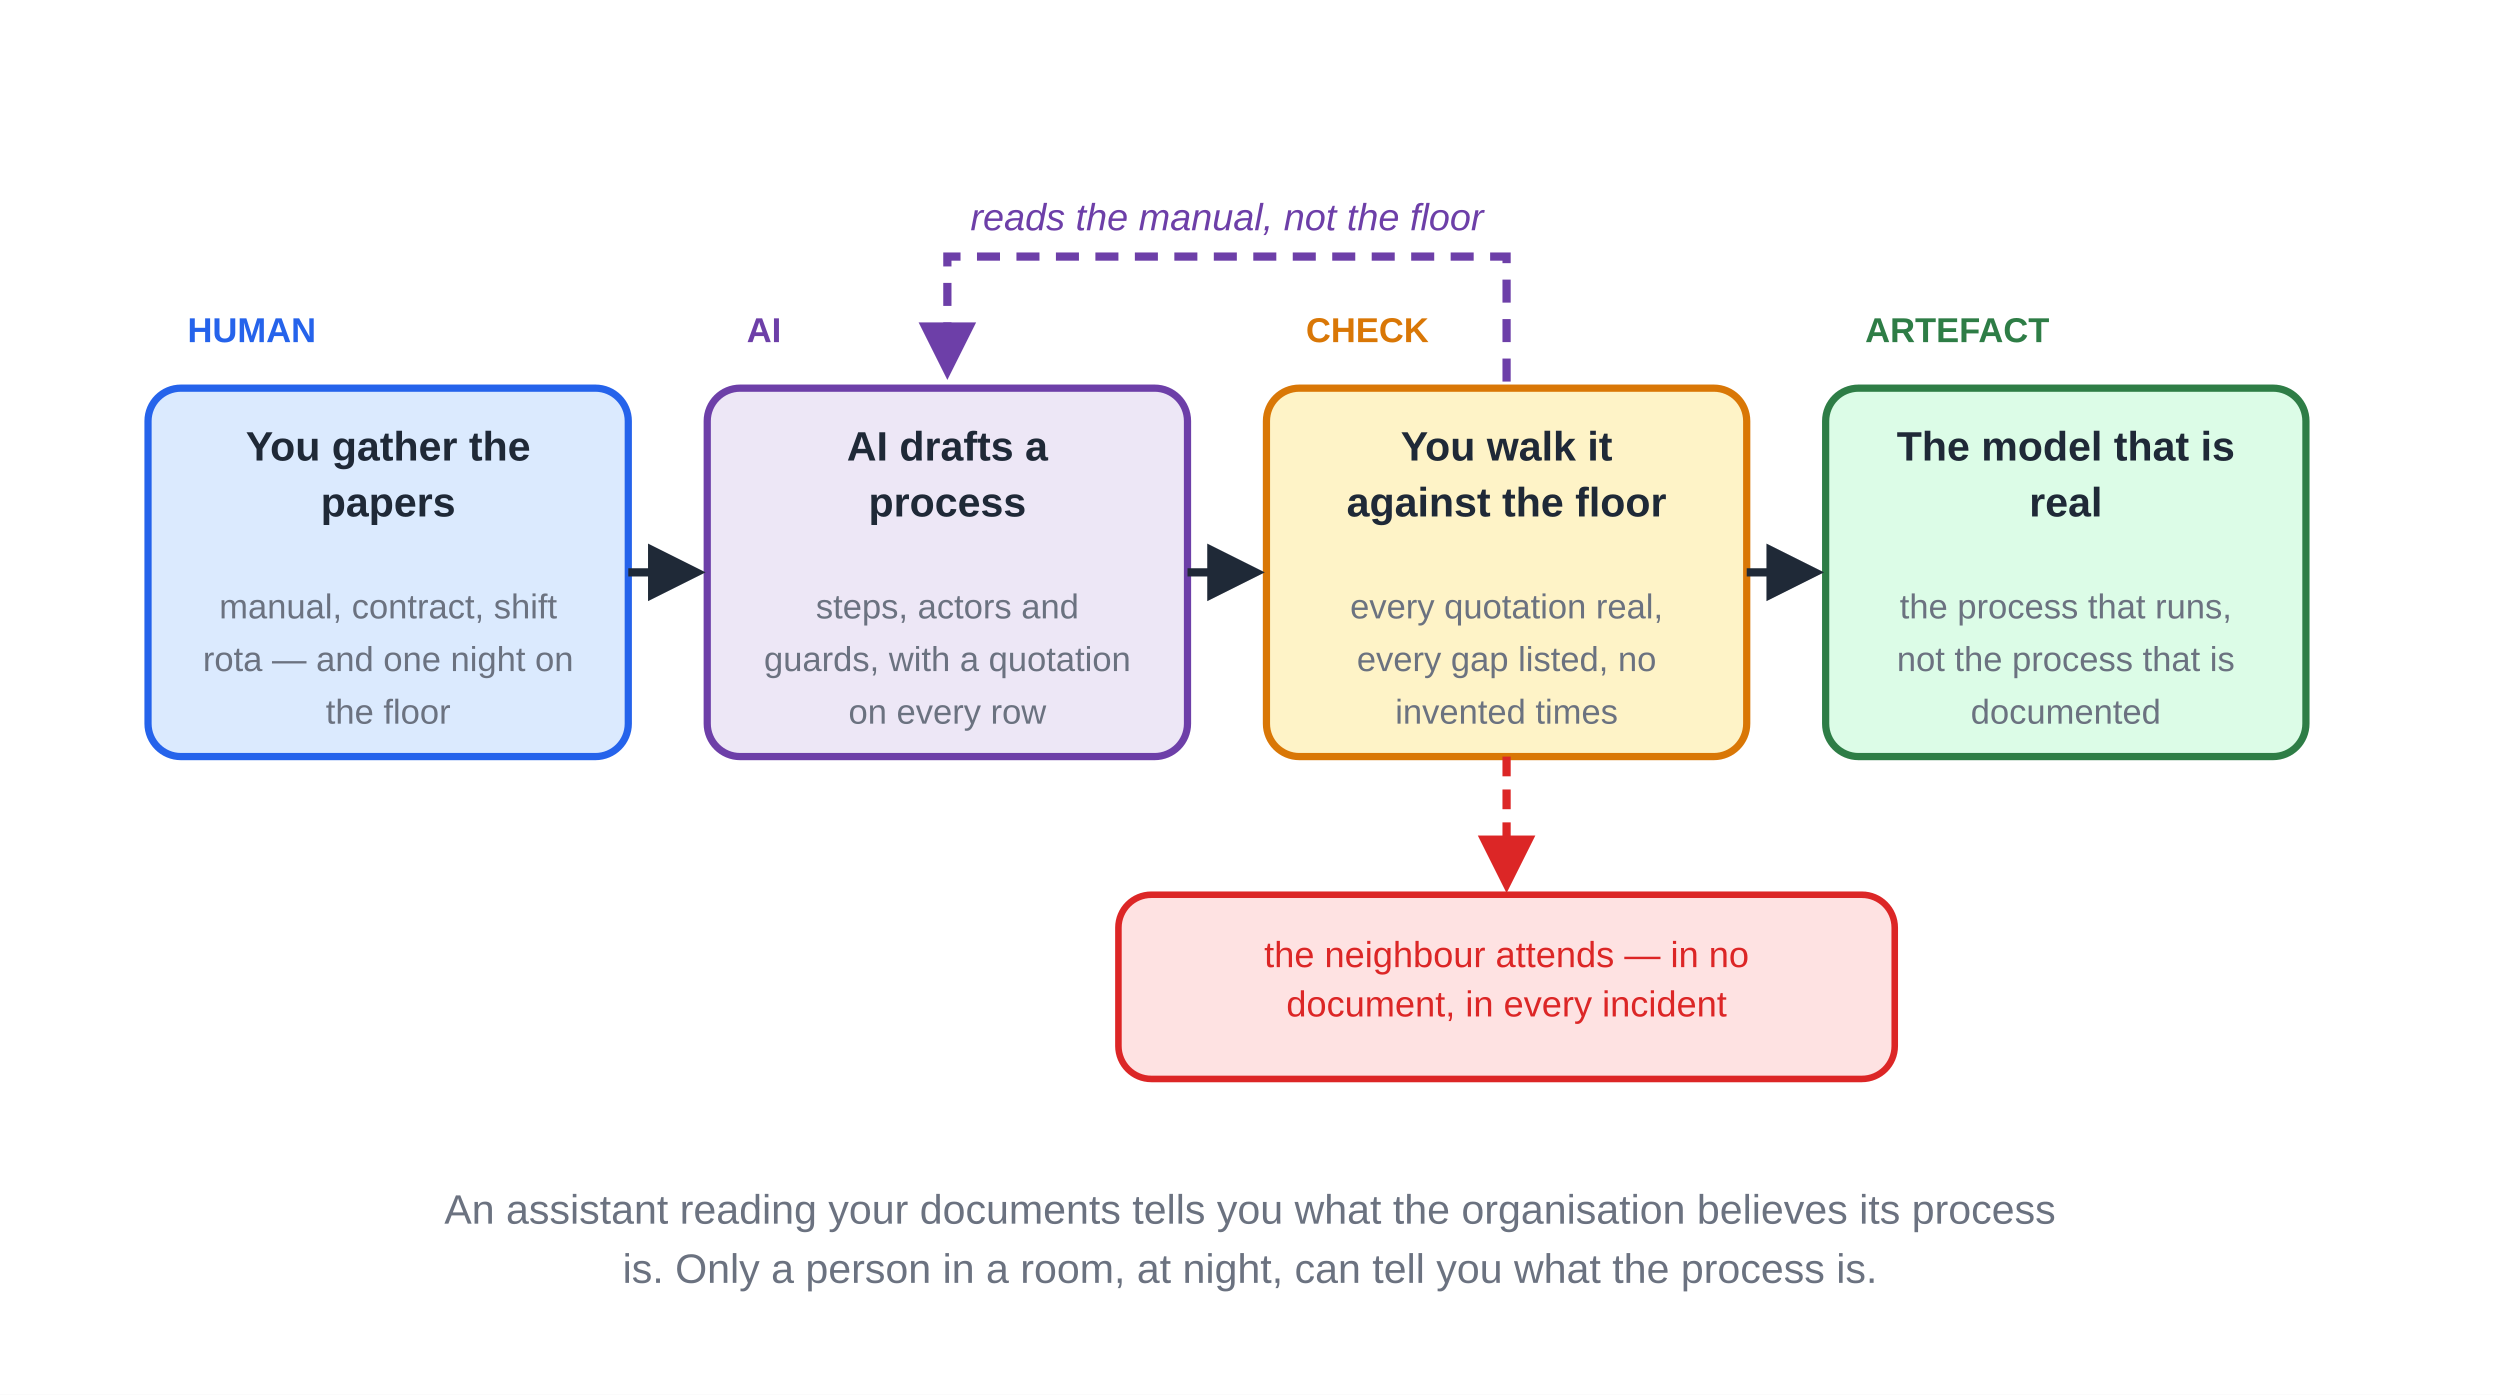
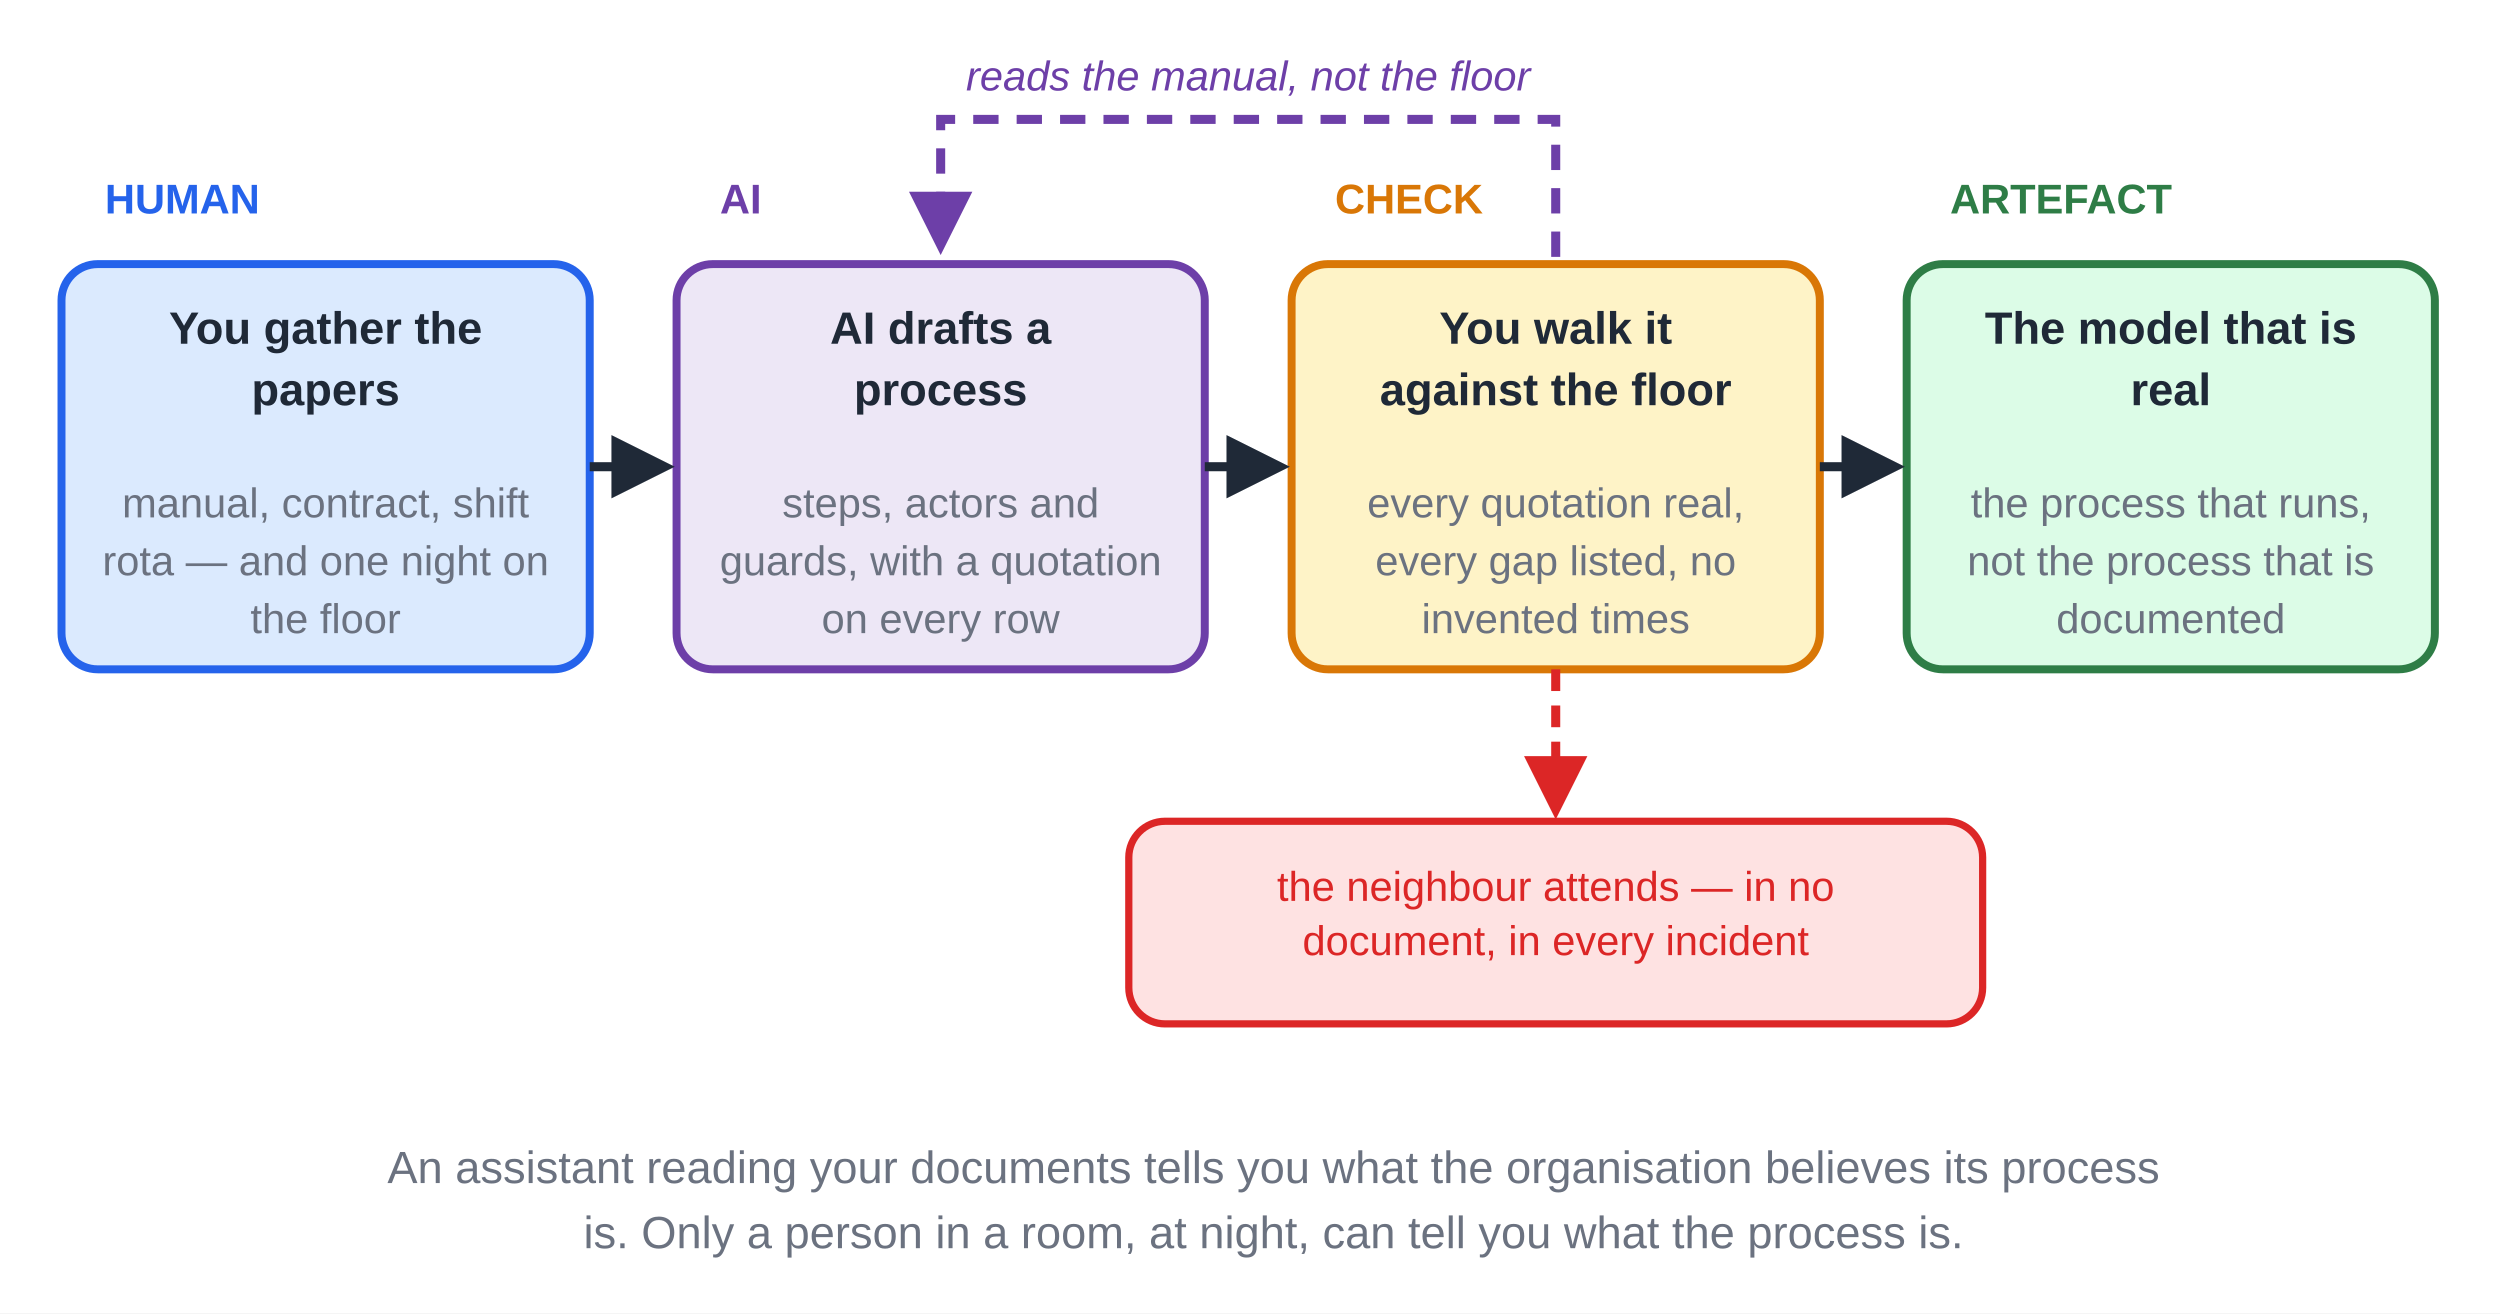
- <svg xmlns="http://www.w3.org/2000/svg" viewBox="0 0 760 424" font-family="Arial">
+ <svg xmlns="http://www.w3.org/2000/svg" viewBox="28 45 691 363" font-family="Arial">
  <defs>
    <marker id="arrB" viewBox="0 0 10 10" refX="8" refY="5" markerWidth="7" markerHeight="7" orient="auto-start-reverse">
      <path d="M0,0 L10,5 L0,10 z" fill="#2563EB" />
    </marker>
    <marker id="arrG" viewBox="0 0 10 10" refX="8" refY="5" markerWidth="7" markerHeight="7" orient="auto-start-reverse">
      <path d="M0,0 L10,5 L0,10 z" fill="#6B7280" />
    </marker>
    <marker id="arrV" viewBox="0 0 10 10" refX="8" refY="5" markerWidth="7" markerHeight="7" orient="auto-start-reverse">
      <path d="M0,0 L10,5 L0,10 z" fill="#6D3FA8" />
    </marker>
    <marker id="arrR" viewBox="0 0 10 10" refX="8" refY="5" markerWidth="7" markerHeight="7" orient="auto-start-reverse">
      <path d="M0,0 L10,5 L0,10 z" fill="#DC2626" />
    </marker>
    <marker id="arrT" viewBox="0 0 10 10" refX="8" refY="5" markerWidth="7" markerHeight="7" orient="auto-start-reverse">
      <path d="M0,0 L10,5 L0,10 z" fill="#0D9488" />
    </marker>
    <marker id="arrK" viewBox="0 0 10 10" refX="8" refY="5" markerWidth="7" markerHeight="7" orient="auto-start-reverse">
      <path d="M0,0 L10,5 L0,10 z" fill="#1F2937" />
    </marker>
    <marker id="arrA" viewBox="0 0 10 10" refX="8" refY="5" markerWidth="7" markerHeight="7" orient="auto-start-reverse">
      <path d="M0,0 L10,5 L0,10 z" fill="#D97706" />
    </marker>
    <marker id="arrGr" viewBox="0 0 10 10" refX="8" refY="5" markerWidth="7" markerHeight="7" orient="auto-start-reverse">
      <path d="M0,0 L10,5 L0,10 z" fill="#2E7D46" />
    </marker>
  </defs>
-   <rect x="0" y="0" width="760" height="424" fill="#FFFFFF" />
+   <rect x="28" y="45" width="691" height="363" fill="#FFFFFF" />
  <rect x="45" y="118" width="146" height="112" rx="10" fill="#DBEAFE" stroke="#2563EB" stroke-width="2.2" />
-   <text x="57" y="104" text-anchor="start" font-size="10.5" fill="#2563EB" font-weight="bold" font-style="normal">HUMAN</text>
+   <text x="57" y="104" text-anchor="start" font-size="11.5" fill="#2563EB" font-weight="bold" font-style="normal">HUMAN</text>
  <text x="118" y="140" text-anchor="middle" font-size="12.5" fill="#1F2937" font-weight="bold" font-style="normal">You gather the</text>
  <text x="118" y="157" text-anchor="middle" font-size="12.5" fill="#1F2937" font-weight="bold" font-style="normal">papers</text>
-   <text x="118" y="188" text-anchor="middle" font-size="10.5" fill="#6B7280" font-weight="normal" font-style="normal">manual, contract, shift</text>
-   <text x="118" y="204" text-anchor="middle" font-size="10.5" fill="#6B7280" font-weight="normal" font-style="normal">rota — and one night on</text>
-   <text x="118" y="220" text-anchor="middle" font-size="10.5" fill="#6B7280" font-weight="normal" font-style="normal">the floor</text>
+   <text x="118" y="188" text-anchor="middle" font-size="11.5" fill="#6B7280" font-weight="normal" font-style="normal">manual, contract, shift</text>
+   <text x="118" y="204" text-anchor="middle" font-size="11.5" fill="#6B7280" font-weight="normal" font-style="normal">rota — and one night on</text>
+   <text x="118" y="220" text-anchor="middle" font-size="11.5" fill="#6B7280" font-weight="normal" font-style="normal">the floor</text>
  <rect x="215" y="118" width="146" height="112" rx="10" fill="#EDE7F6" stroke="#6D3FA8" stroke-width="2.2" />
-   <text x="227" y="104" text-anchor="start" font-size="10.5" fill="#6D3FA8" font-weight="bold" font-style="normal">AI</text>
+   <text x="227" y="104" text-anchor="start" font-size="11.5" fill="#6D3FA8" font-weight="bold" font-style="normal">AI</text>
  <text x="288" y="140" text-anchor="middle" font-size="12.5" fill="#1F2937" font-weight="bold" font-style="normal">AI drafts a</text>
  <text x="288" y="157" text-anchor="middle" font-size="12.5" fill="#1F2937" font-weight="bold" font-style="normal">process</text>
-   <text x="288" y="188" text-anchor="middle" font-size="10.5" fill="#6B7280" font-weight="normal" font-style="normal">steps, actors and</text>
-   <text x="288" y="204" text-anchor="middle" font-size="10.5" fill="#6B7280" font-weight="normal" font-style="normal">guards, with a quotation</text>
-   <text x="288" y="220" text-anchor="middle" font-size="10.5" fill="#6B7280" font-weight="normal" font-style="normal">on every row</text>
+   <text x="288" y="188" text-anchor="middle" font-size="11.5" fill="#6B7280" font-weight="normal" font-style="normal">steps, actors and</text>
+   <text x="288" y="204" text-anchor="middle" font-size="11.5" fill="#6B7280" font-weight="normal" font-style="normal">guards, with a quotation</text>
+   <text x="288" y="220" text-anchor="middle" font-size="11.5" fill="#6B7280" font-weight="normal" font-style="normal">on every row</text>
  <rect x="385" y="118" width="146" height="112" rx="10" fill="#FEF3C7" stroke="#D97706" stroke-width="2.2" />
-   <text x="397" y="104" text-anchor="start" font-size="10.5" fill="#D97706" font-weight="bold" font-style="normal">CHECK</text>
+   <text x="397" y="104" text-anchor="start" font-size="11.5" fill="#D97706" font-weight="bold" font-style="normal">CHECK</text>
  <text x="458" y="140" text-anchor="middle" font-size="12.5" fill="#1F2937" font-weight="bold" font-style="normal">You walk it</text>
  <text x="458" y="157" text-anchor="middle" font-size="12.5" fill="#1F2937" font-weight="bold" font-style="normal">against the floor</text>
-   <text x="458" y="188" text-anchor="middle" font-size="10.5" fill="#6B7280" font-weight="normal" font-style="normal">every quotation real,</text>
-   <text x="458" y="204" text-anchor="middle" font-size="10.5" fill="#6B7280" font-weight="normal" font-style="normal">every gap listed, no</text>
-   <text x="458" y="220" text-anchor="middle" font-size="10.5" fill="#6B7280" font-weight="normal" font-style="normal">invented times</text>
+   <text x="458" y="188" text-anchor="middle" font-size="11.5" fill="#6B7280" font-weight="normal" font-style="normal">every quotation real,</text>
+   <text x="458" y="204" text-anchor="middle" font-size="11.5" fill="#6B7280" font-weight="normal" font-style="normal">every gap listed, no</text>
+   <text x="458" y="220" text-anchor="middle" font-size="11.5" fill="#6B7280" font-weight="normal" font-style="normal">invented times</text>
  <rect x="555" y="118" width="146" height="112" rx="10" fill="#DCFCE7" stroke="#2E7D46" stroke-width="2.2" />
-   <text x="567" y="104" text-anchor="start" font-size="10.5" fill="#2E7D46" font-weight="bold" font-style="normal">ARTEFACT</text>
+   <text x="567" y="104" text-anchor="start" font-size="11.5" fill="#2E7D46" font-weight="bold" font-style="normal">ARTEFACT</text>
  <text x="628" y="140" text-anchor="middle" font-size="12.5" fill="#1F2937" font-weight="bold" font-style="normal">The model that is</text>
  <text x="628" y="157" text-anchor="middle" font-size="12.5" fill="#1F2937" font-weight="bold" font-style="normal">real</text>
-   <text x="628" y="188" text-anchor="middle" font-size="10.5" fill="#6B7280" font-weight="normal" font-style="normal">the process that runs,</text>
-   <text x="628" y="204" text-anchor="middle" font-size="10.5" fill="#6B7280" font-weight="normal" font-style="normal">not the process that is</text>
-   <text x="628" y="220" text-anchor="middle" font-size="10.5" fill="#6B7280" font-weight="normal" font-style="normal">documented</text>
+   <text x="628" y="188" text-anchor="middle" font-size="11.5" fill="#6B7280" font-weight="normal" font-style="normal">the process that runs,</text>
+   <text x="628" y="204" text-anchor="middle" font-size="11.5" fill="#6B7280" font-weight="normal" font-style="normal">not the process that is</text>
+   <text x="628" y="220" text-anchor="middle" font-size="11.5" fill="#6B7280" font-weight="normal" font-style="normal">documented</text>
  <line x1="191" y1="174" x2="211" y2="174" stroke="#1F2937" stroke-width="2.5" marker-end="url(#arrK)" />
  <line x1="361" y1="174" x2="381" y2="174" stroke="#1F2937" stroke-width="2.5" marker-end="url(#arrK)" />
  <line x1="531" y1="174" x2="551" y2="174" stroke="#1F2937" stroke-width="2.5" marker-end="url(#arrK)" />
  <path d="M 458,116 L 458,78 L 288,78 L 288,112" fill="none" stroke="#6D3FA8" stroke-width="2.5" stroke-dasharray="7 5" marker-end="url(#arrV)" />
  <text x="373" y="70" text-anchor="middle" font-size="11.5" fill="#6D3FA8" font-weight="normal" font-style="italic">reads the manual, not the floor</text>
  <path d="M 458,230 L 458,268" fill="none" stroke="#DC2626" stroke-width="2.5" stroke-dasharray="6 4" marker-end="url(#arrR)" />
  <rect x="340" y="272" width="236" height="56" rx="10" fill="#FEE2E2" stroke="#DC2626" stroke-width="2" />
-   <text x="458" y="294" text-anchor="middle" font-size="11" fill="#DC2626" font-weight="normal" font-style="normal">the neighbour attends — in no</text>
-   <text x="458" y="309" text-anchor="middle" font-size="11" fill="#DC2626" font-weight="normal" font-style="normal">document, in every incident</text>
+   <text x="458" y="294" text-anchor="middle" font-size="11.5" fill="#DC2626" font-weight="normal" font-style="normal">the neighbour attends — in no</text>
+   <text x="458" y="309" text-anchor="middle" font-size="11.5" fill="#DC2626" font-weight="normal" font-style="normal">document, in every incident</text>
  <text x="380" y="372" text-anchor="middle" font-size="12.5" fill="#6B7280" font-weight="normal" font-style="normal">An assistant reading your documents tells you what the organisation believes its process</text>
  <text x="380" y="390" text-anchor="middle" font-size="12.5" fill="#6B7280" font-weight="normal" font-style="normal">is. Only a person in a room, at night, can tell you what the process is.</text>
</svg>
